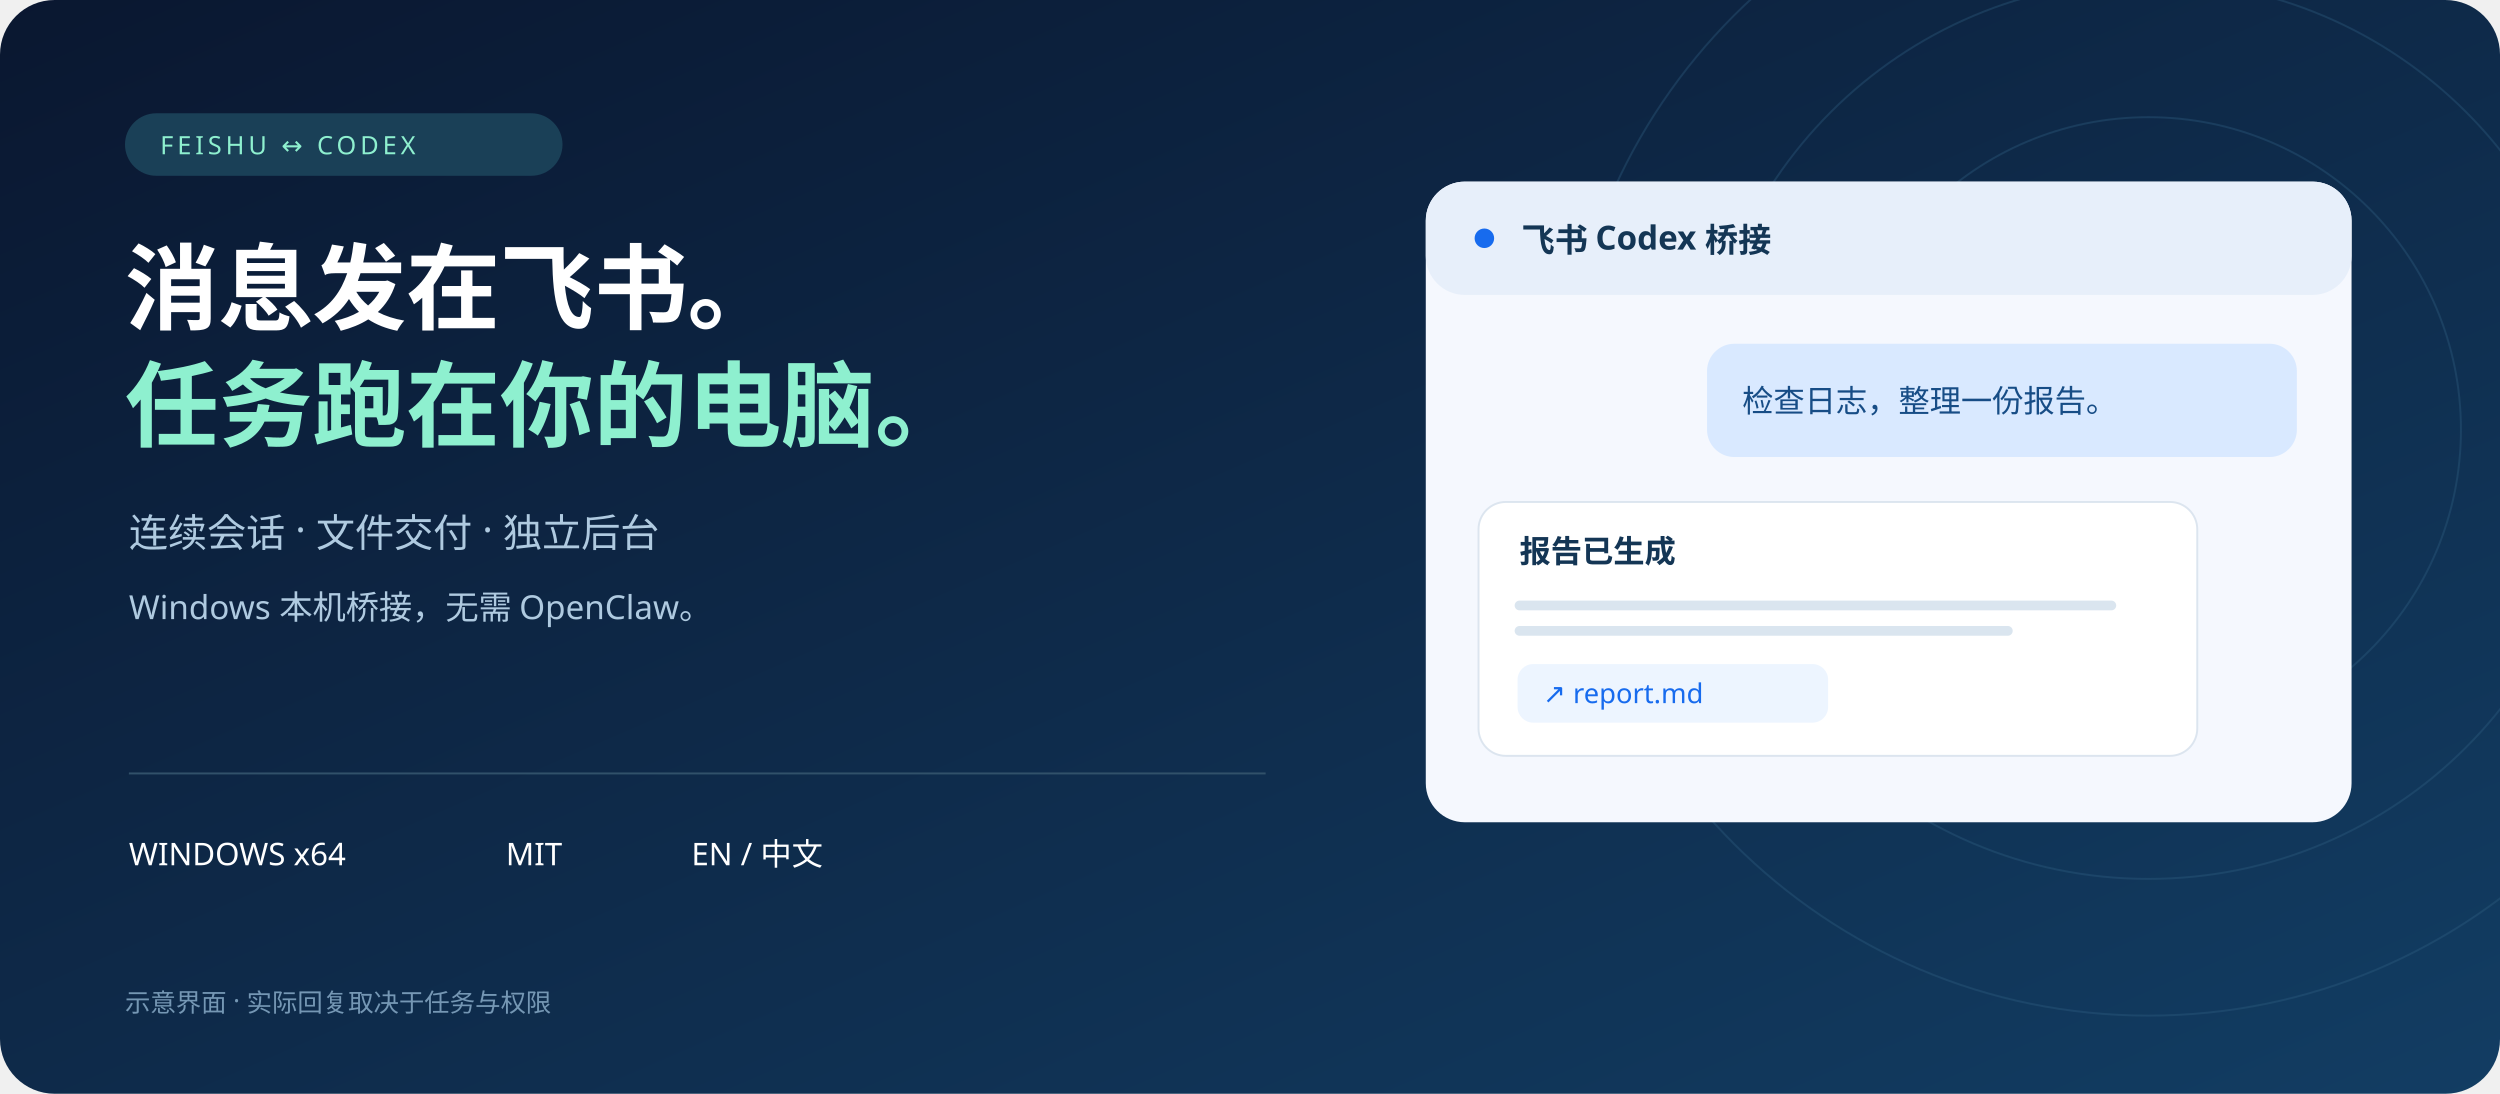
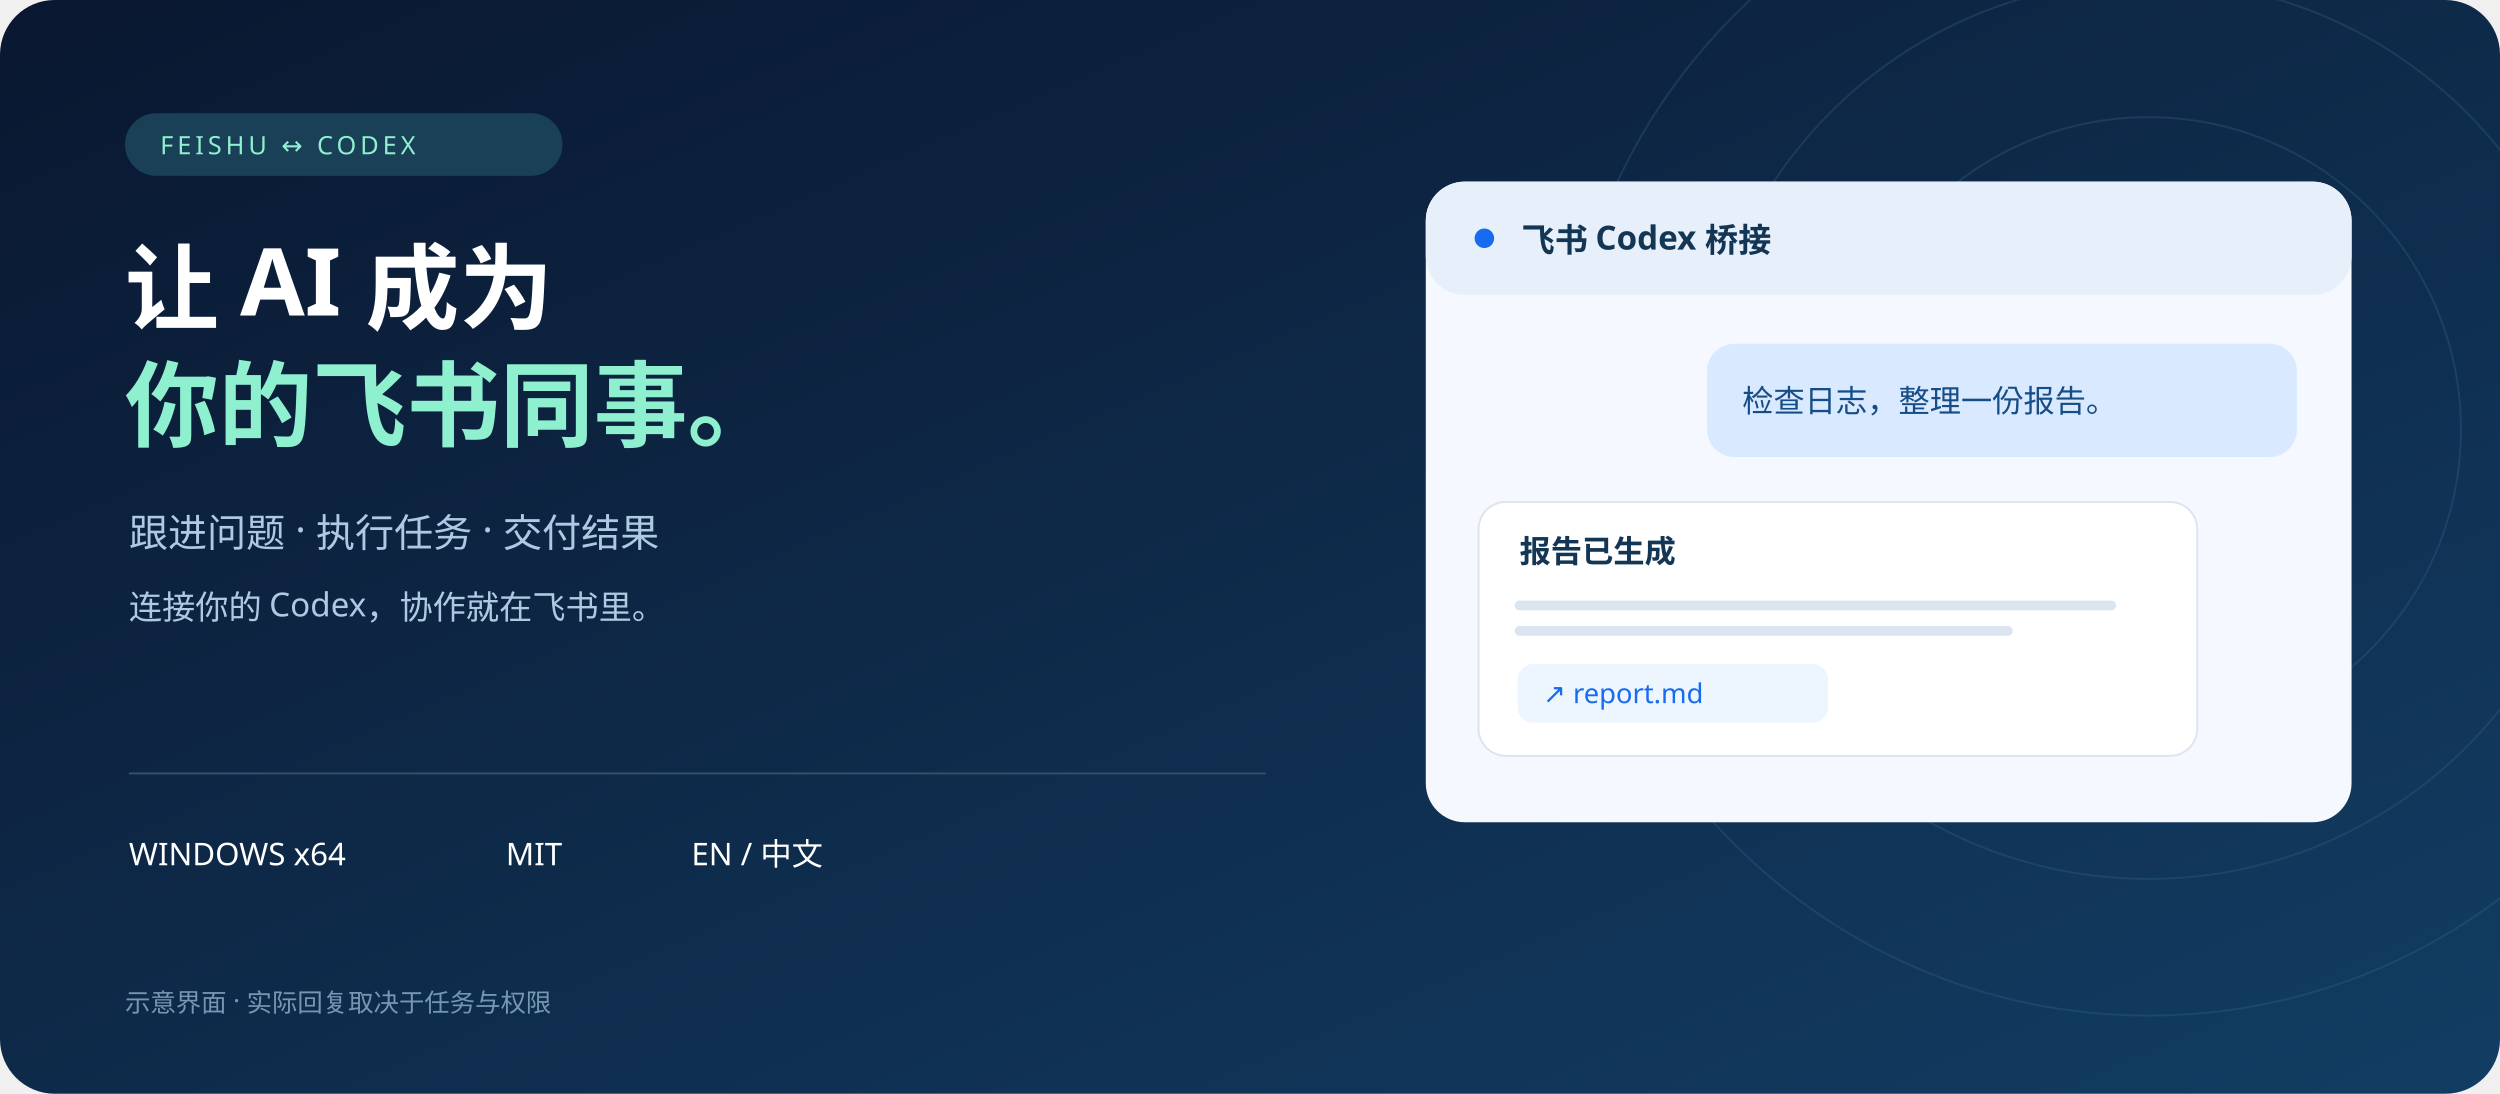
<svg xmlns="http://www.w3.org/2000/svg" width="1280" height="560" viewBox="0 0 1280 560">
  <defs>
    <linearGradient id="bg" x2="1" y2="1">
      <stop stop-color="#0A1730" />
      <stop offset="1" stop-color="#123D63" />
    </linearGradient>
  </defs>
  <rect width="1280" height="560" rx="28" fill="url(#bg)" />
  <g fill="none" stroke="#316083" opacity=".35">
    <circle cx="1100" cy="220" r="300" />
    <circle cx="1100" cy="220" r="230" />
    <circle cx="1100" cy="220" r="160" />
  </g>
  <g font-family="Segoe UI,Microsoft YaHei,sans-serif">
    <rect x="64" y="58" width="224" height="32" rx="16" fill="#1A4057" />
    <text x="82" y="79" fill="#8EF0CF" font-size="13" letter-spacing="2">FEISHU ↔ CODEX</text>
-     <text x="64" y="165" fill="#fff" font-weight="700" font-size="48">消息发在飞书。</text>
-     <text x="64" y="225" fill="#8EF0CF" font-weight="700" font-size="48">任务跑在你的电脑。</text>
-     <text x="66" y="280" fill="#AFCAE0" font-size="20">连续会话 · 文件交付 · 独立后台</text>
-     <text x="66" y="317" fill="#AFCAE0" font-size="17">Windows 本机桥接，无需 OpenClaw。</text>
+     <text x="64" y="165" fill="#fff" font-weight="700" font-size="48">让 AI 成为</text>
+     <text x="64" y="225" fill="#8EF0CF" font-weight="700" font-size="48">你的飞书同事。</text>
+     <text x="66" y="280" fill="#AFCAE0" font-size="20">跟进问题 · 执行任务 · 交付结果</text>
+     <text x="66" y="317" fill="#AFCAE0" font-size="17">连接你的 Codex，协作就在飞书里。</text>
    <rect x="730" y="93" width="474" height="328" rx="20" fill="#F5F8FE" />
    <rect x="730" y="93" width="474" height="58" rx="20" fill="#E7EFFA" />
    <circle cx="760" cy="122" r="5" fill="#176BEE" />
    <text x="779" y="129" font-size="17" fill="#143655" font-weight="600">飞书 Codex 桥接</text>
    <rect x="874" y="176" width="302" height="58" rx="14" fill="#D9E9FF" />
    <text x="892" y="211" font-size="16" fill="#174D86">检查日志，整理一份报告。</text>
    <rect x="757" y="257" width="368" height="130" rx="14" fill="#fff" stroke="#DCE5EF" />
    <text x="778" y="288" font-size="16" fill="#143655" font-weight="600">报告已生成</text>
    <path d="M778 310h303m-303 13h250" stroke="#DAE5EF" stroke-width="5" stroke-linecap="round" />
    <rect x="777" y="340" width="159" height="30" rx="8" fill="#EDF5FF" />
    <text x="790" y="360" font-size="14" fill="#176BEE">↗ report.md</text>
    <path d="M66 396h582" stroke="#31516A" />
    <text x="66" y="443" fill="#fff" font-size="16">WINDOWS x64</text>
    <text x="259" y="443" fill="#fff" font-size="16">MIT</text>
    <text x="354" y="443" fill="#fff" font-size="16">EN / 中文</text>
    <text x="64" y="518" fill="#7597B4" font-size="13">示意界面 · 实际回复取决于任务与权限</text>
  </g>
</svg>
